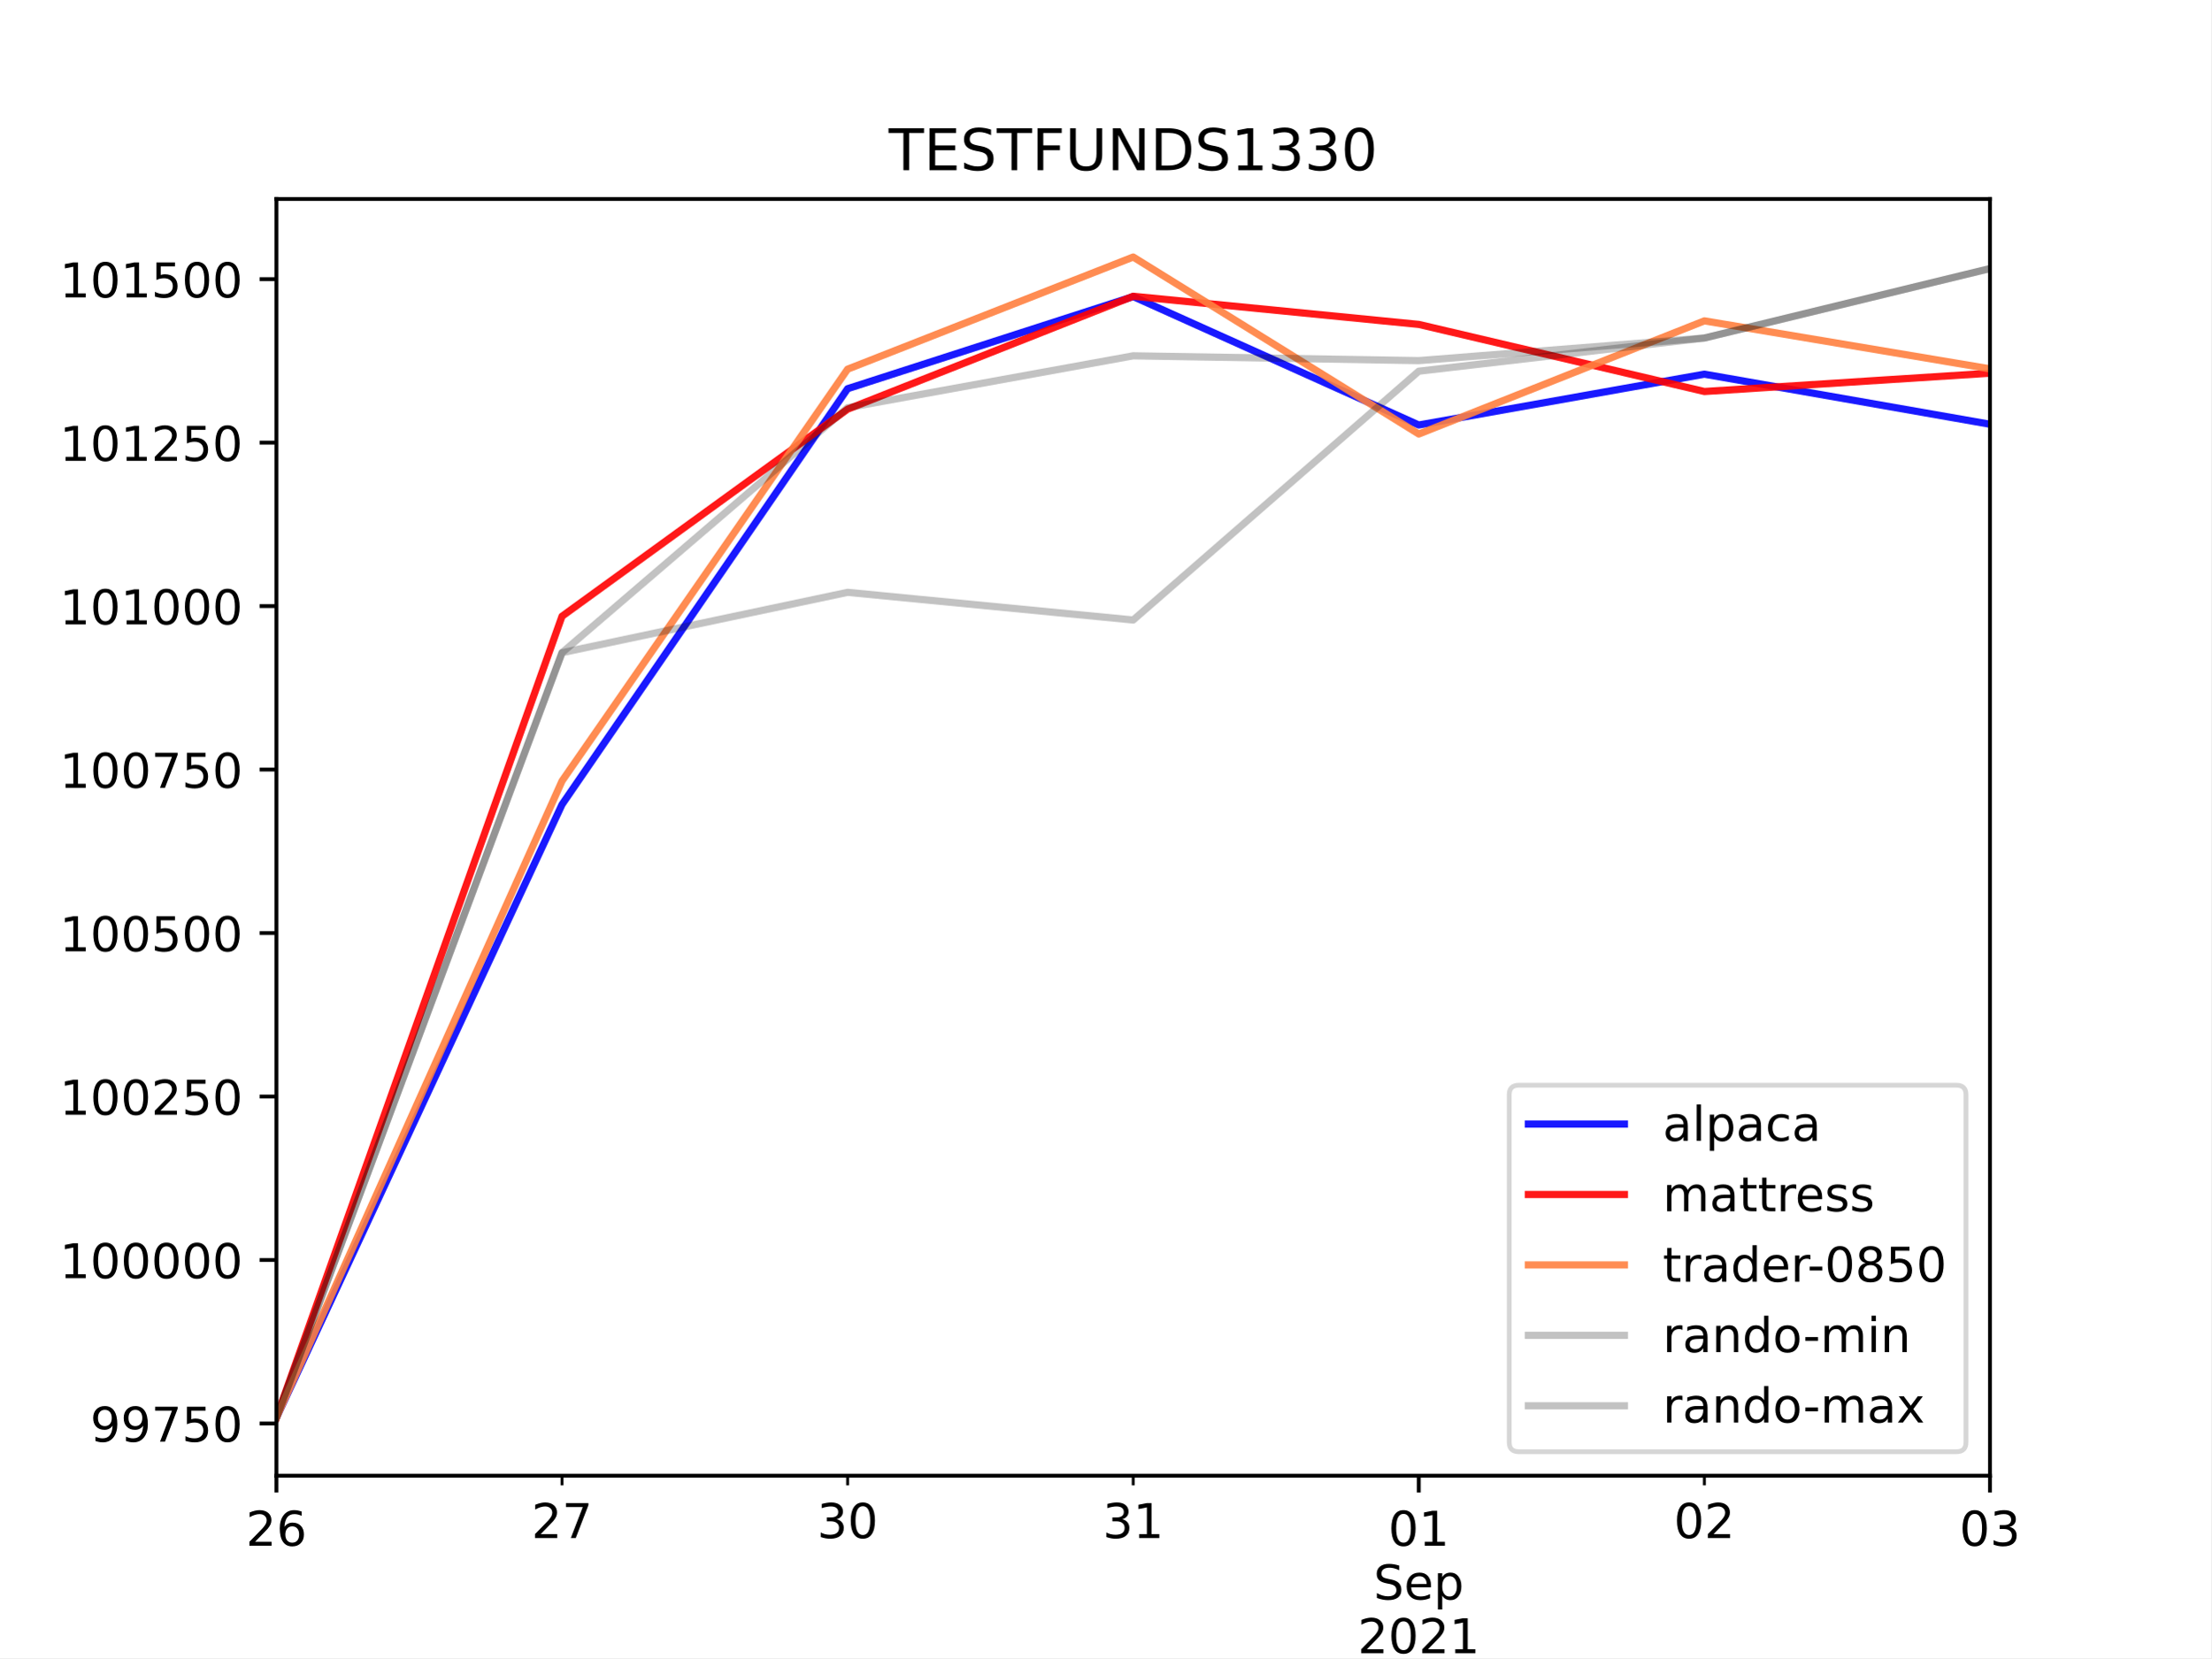
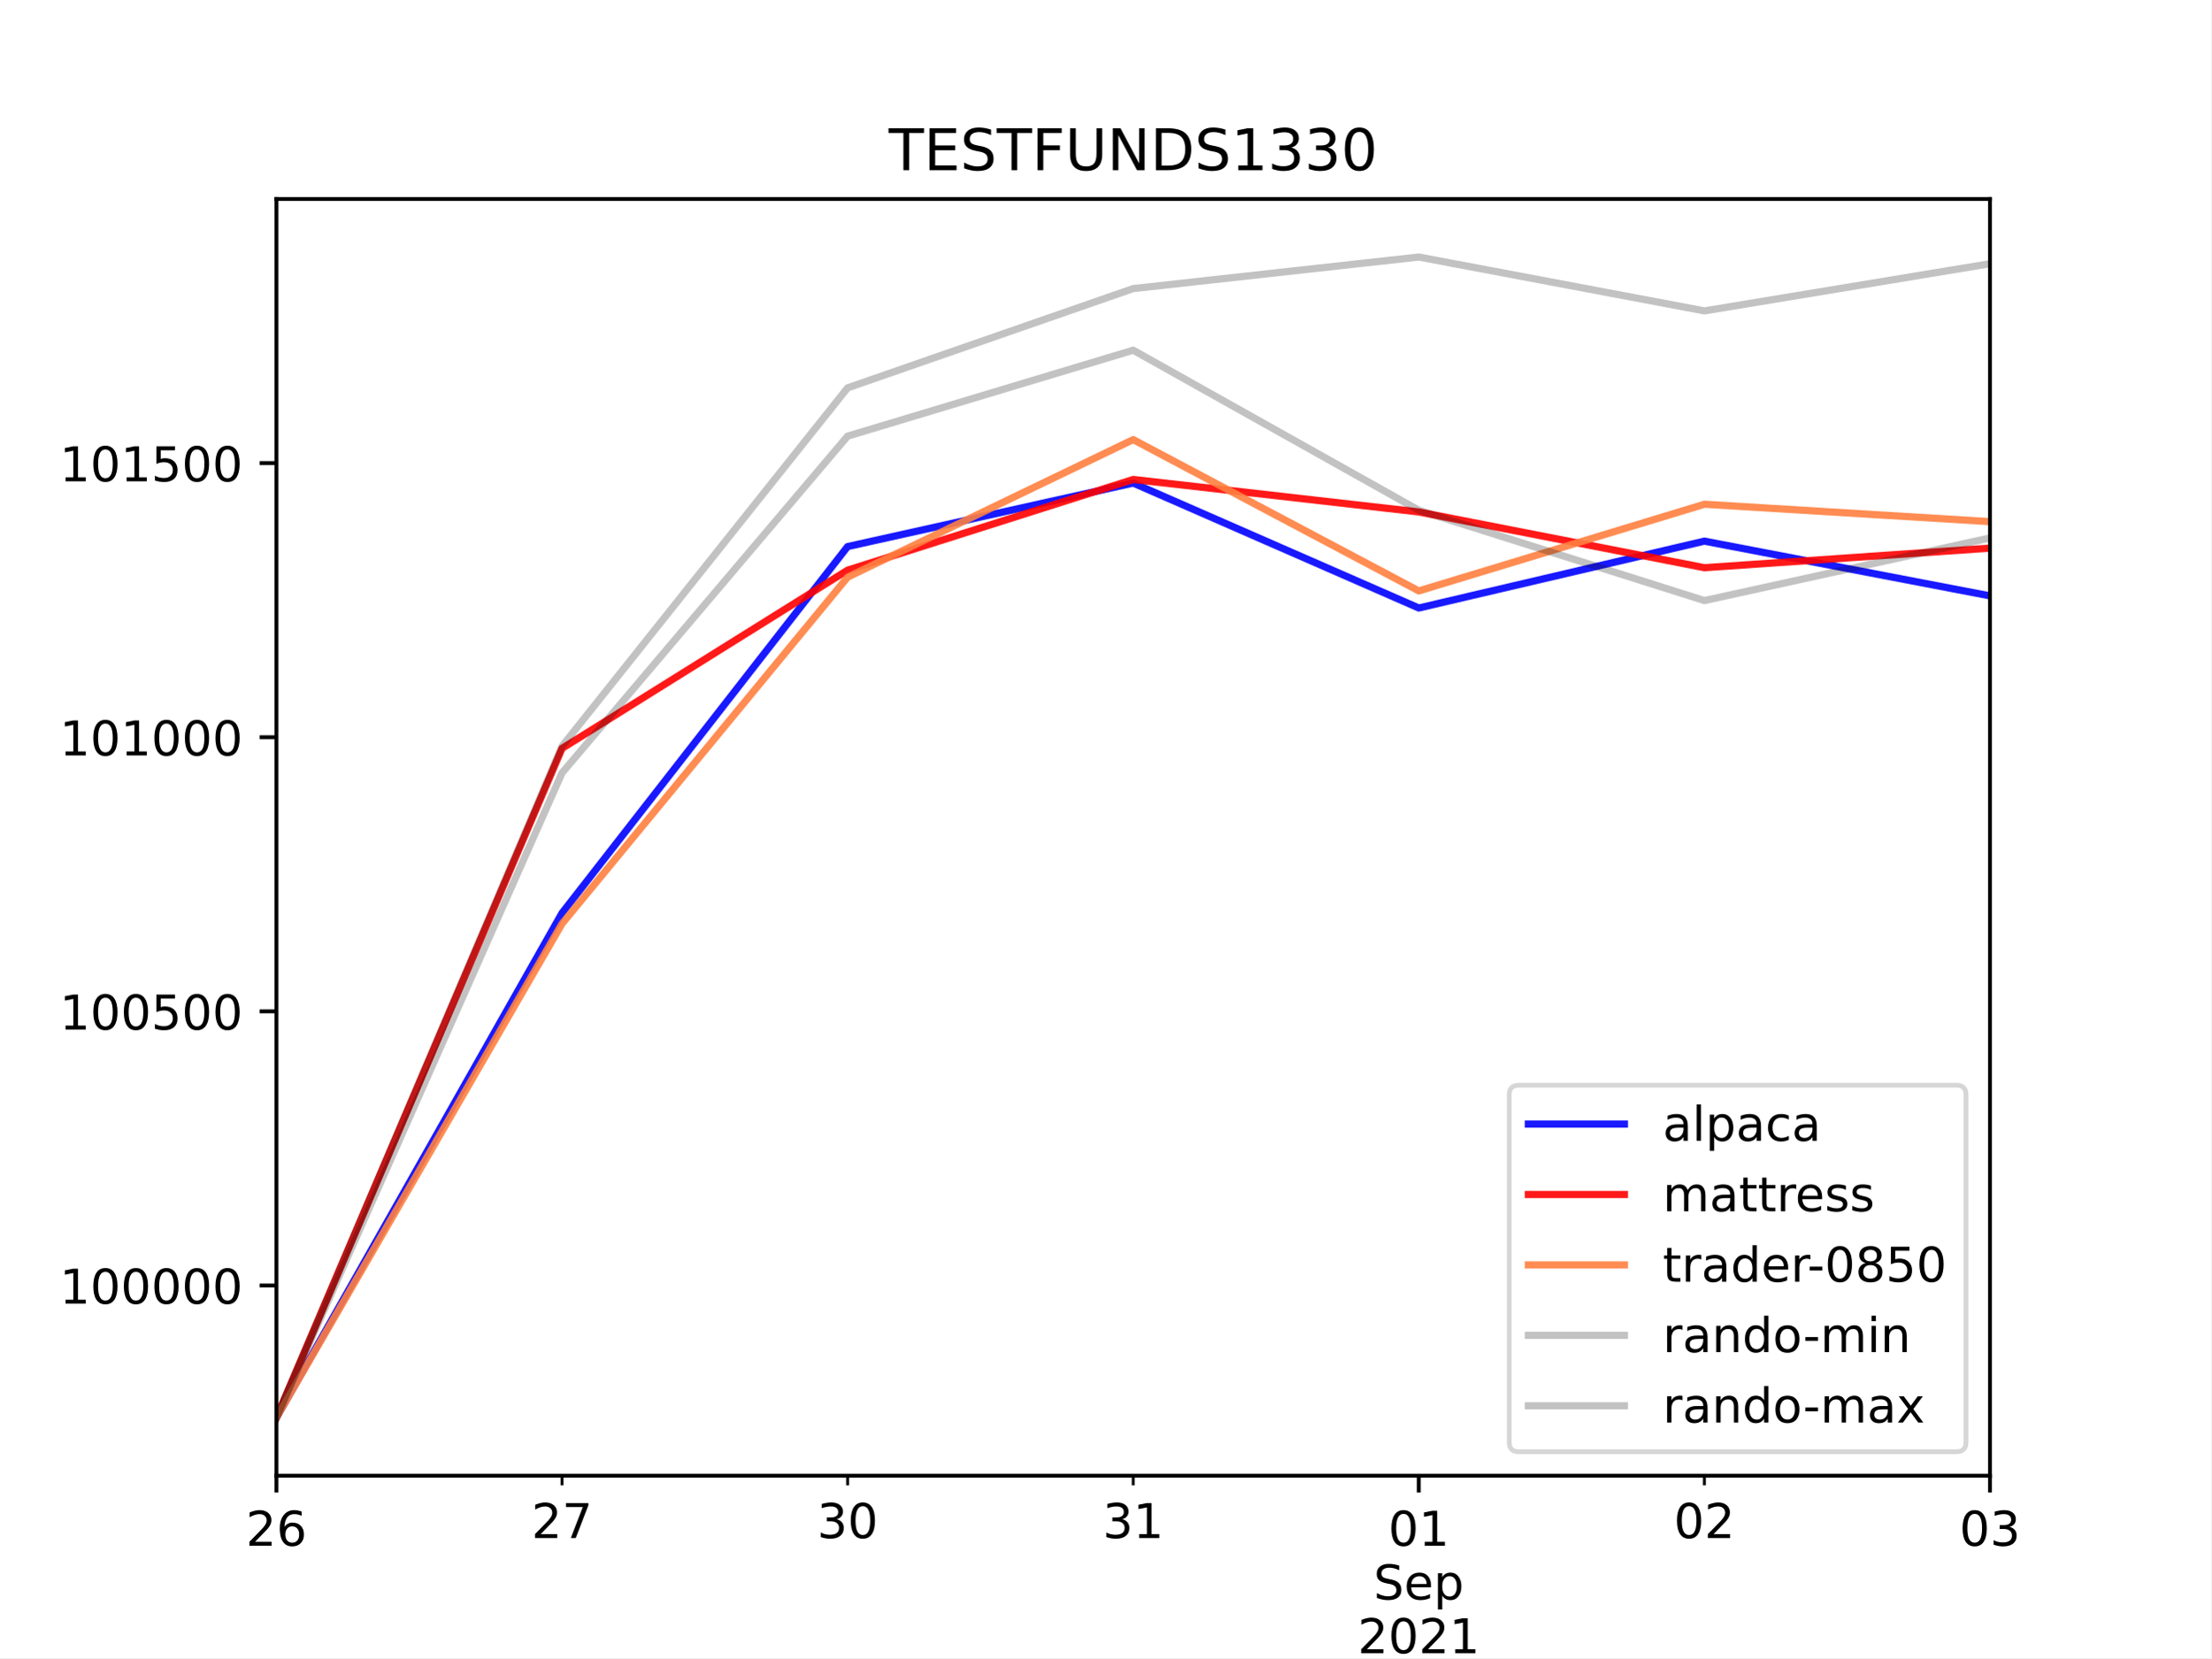
<svg xmlns="http://www.w3.org/2000/svg" xmlns:xlink="http://www.w3.org/1999/xlink" height="345.6pt" version="1.1" viewBox="0 0 460.8 345.6" width="460.8pt">
  <defs>
    <style type="text/css">*{stroke-linecap:butt;stroke-linejoin:round;}</style>
  </defs>
  <g id="figure_1">
    <g id="patch_1">
      <path d="M 0 345.6  L 460.8 345.6  L 460.8 0  L 0 0  z " style="fill:#ffffff;" />
    </g>
    <g id="axes_1">
      <g id="patch_2">
        <path d="M 57.6 307.584  L 414.72 307.584  L 414.72 41.472  L 57.6 41.472  z " style="fill:#ffffff;" />
      </g>
      <g id="matplotlib.axis_1">
        <g id="xtick_1">
          <g id="line2d_1">
            <defs>
-               <path d="M 0 0  L 0 3.5  " id="m2e2a3df86b" style="stroke:#000000;stroke-width:0.8;" />
-             </defs>
-             <g>
-               <use style="stroke:#000000;stroke-width:0.8;" x="57.6" xlink:href="#m2e2a3df86b" y="307.584" />
+               <path d="M 0 0  L 0 3.5  " id="m2df40cc0be" style="stroke:#000000;stroke-width:0.8;" />
+             </defs>
+             <g>
+               <use style="stroke:#000000;stroke-width:0.8;" x="57.6" xlink:href="#m2df40cc0be" y="307.584" />
            </g>
          </g>
          <g id="text_1">
            <g transform="translate(51.2375 322.1824)scale(0.1 -0.1)">
              <defs>
                <path d="M 1228 531  L 3431 531  L 3431 0  L 469 0  L 469 531  Q 828 903 1448 1529  Q 2069 2156 2228 2338  Q 2531 2678 2651 2914  Q 2772 3150 2772 3378  Q 2772 3750 2511 3984  Q 2250 4219 1831 4219  Q 1534 4219 1204 4116  Q 875 4013 500 3803  L 500 4441  Q 881 4594 1212 4672  Q 1544 4750 1819 4750  Q 2544 4750 2975 4387  Q 3406 4025 3406 3419  Q 3406 3131 3298 2873  Q 3191 2616 2906 2266  Q 2828 2175 2409 1742  Q 1991 1309 1228 531  z " id="DejaVuSans-32" transform="scale(0.015625)" />
                <path d="M 2113 2584  Q 1688 2584 1439 2293  Q 1191 2003 1191 1497  Q 1191 994 1439 701  Q 1688 409 2113 409  Q 2538 409 2786 701  Q 3034 994 3034 1497  Q 3034 2003 2786 2293  Q 2538 2584 2113 2584  z M 3366 4563  L 3366 3988  Q 3128 4100 2886 4159  Q 2644 4219 2406 4219  Q 1781 4219 1451 3797  Q 1122 3375 1075 2522  Q 1259 2794 1537 2939  Q 1816 3084 2150 3084  Q 2853 3084 3261 2657  Q 3669 2231 3669 1497  Q 3669 778 3244 343  Q 2819 -91 2113 -91  Q 1303 -91 875 529  Q 447 1150 447 2328  Q 447 3434 972 4092  Q 1497 4750 2381 4750  Q 2619 4750 2861 4703  Q 3103 4656 3366 4563  z " id="DejaVuSans-36" transform="scale(0.015625)" />
              </defs>
              <use xlink:href="#DejaVuSans-32" />
              <use x="63.623" xlink:href="#DejaVuSans-36" />
            </g>
          </g>
        </g>
        <g id="xtick_2">
          <g id="line2d_2">
            <g>
-               <use style="stroke:#000000;stroke-width:0.8;" x="295.68" xlink:href="#m2e2a3df86b" y="307.584" />
+               <use style="stroke:#000000;stroke-width:0.8;" x="295.68" xlink:href="#m2df40cc0be" y="307.584" />
            </g>
          </g>
          <g id="text_2">
            <g transform="translate(289.3175 322.1824)scale(0.1 -0.1)">
              <defs>
                <path d="M 2034 4250  Q 1547 4250 1301 3770  Q 1056 3291 1056 2328  Q 1056 1369 1301 889  Q 1547 409 2034 409  Q 2525 409 2770 889  Q 3016 1369 3016 2328  Q 3016 3291 2770 3770  Q 2525 4250 2034 4250  z M 2034 4750  Q 2819 4750 3233 4129  Q 3647 3509 3647 2328  Q 3647 1150 3233 529  Q 2819 -91 2034 -91  Q 1250 -91 836 529  Q 422 1150 422 2328  Q 422 3509 836 4129  Q 1250 4750 2034 4750  z " id="DejaVuSans-30" transform="scale(0.015625)" />
                <path d="M 794 531  L 1825 531  L 1825 4091  L 703 3866  L 703 4441  L 1819 4666  L 2450 4666  L 2450 531  L 3481 531  L 3481 0  L 794 0  L 794 531  z " id="DejaVuSans-31" transform="scale(0.015625)" />
              </defs>
              <use xlink:href="#DejaVuSans-30" />
              <use x="63.623" xlink:href="#DejaVuSans-31" />
            </g>
            <g transform="translate(286.255 333.3802)scale(0.1 -0.1)">
              <defs>
                <path d="M 3425 4513  L 3425 3897  Q 3066 4069 2747 4153  Q 2428 4238 2131 4238  Q 1616 4238 1336 4038  Q 1056 3838 1056 3469  Q 1056 3159 1242 3001  Q 1428 2844 1947 2747  L 2328 2669  Q 3034 2534 3370 2195  Q 3706 1856 3706 1288  Q 3706 609 3251 259  Q 2797 -91 1919 -91  Q 1588 -91 1214 -16  Q 841 59 441 206  L 441 856  Q 825 641 1194 531  Q 1563 422 1919 422  Q 2459 422 2753 634  Q 3047 847 3047 1241  Q 3047 1584 2836 1778  Q 2625 1972 2144 2069  L 1759 2144  Q 1053 2284 737 2584  Q 422 2884 422 3419  Q 422 4038 858 4394  Q 1294 4750 2059 4750  Q 2388 4750 2728 4690  Q 3069 4631 3425 4513  z " id="DejaVuSans-53" transform="scale(0.015625)" />
                <path d="M 3597 1894  L 3597 1613  L 953 1613  Q 991 1019 1311 708  Q 1631 397 2203 397  Q 2534 397 2845 478  Q 3156 559 3463 722  L 3463 178  Q 3153 47 2828 -22  Q 2503 -91 2169 -91  Q 1331 -91 842 396  Q 353 884 353 1716  Q 353 2575 817 3079  Q 1281 3584 2069 3584  Q 2775 3584 3186 3129  Q 3597 2675 3597 1894  z M 3022 2063  Q 3016 2534 2758 2815  Q 2500 3097 2075 3097  Q 1594 3097 1305 2825  Q 1016 2553 972 2059  L 3022 2063  z " id="DejaVuSans-65" transform="scale(0.015625)" />
                <path d="M 1159 525  L 1159 -1331  L 581 -1331  L 581 3500  L 1159 3500  L 1159 2969  Q 1341 3281 1617 3432  Q 1894 3584 2278 3584  Q 2916 3584 3314 3078  Q 3713 2572 3713 1747  Q 3713 922 3314 415  Q 2916 -91 2278 -91  Q 1894 -91 1617 61  Q 1341 213 1159 525  z M 3116 1747  Q 3116 2381 2855 2742  Q 2594 3103 2138 3103  Q 1681 3103 1420 2742  Q 1159 2381 1159 1747  Q 1159 1113 1420 752  Q 1681 391 2138 391  Q 2594 391 2855 752  Q 3116 1113 3116 1747  z " id="DejaVuSans-70" transform="scale(0.015625)" />
              </defs>
              <use xlink:href="#DejaVuSans-53" />
              <use x="63.477" xlink:href="#DejaVuSans-65" />
              <use x="125" xlink:href="#DejaVuSans-70" />
            </g>
            <g transform="translate(282.955 344.5781)scale(0.1 -0.1)">
              <use xlink:href="#DejaVuSans-32" />
              <use x="63.623" xlink:href="#DejaVuSans-30" />
              <use x="127.246" xlink:href="#DejaVuSans-32" />
              <use x="190.869" xlink:href="#DejaVuSans-31" />
            </g>
          </g>
        </g>
        <g id="xtick_3">
          <g id="line2d_3">
            <g>
-               <use style="stroke:#000000;stroke-width:0.8;" x="414.72" xlink:href="#m2e2a3df86b" y="307.584" />
+               <use style="stroke:#000000;stroke-width:0.8;" x="414.72" xlink:href="#m2df40cc0be" y="307.584" />
            </g>
          </g>
          <g id="text_3">
            <g transform="translate(408.3575 322.1824)scale(0.1 -0.1)">
              <defs>
                <path d="M 2597 2516  Q 3050 2419 3304 2112  Q 3559 1806 3559 1356  Q 3559 666 3084 287  Q 2609 -91 1734 -91  Q 1441 -91 1130 -33  Q 819 25 488 141  L 488 750  Q 750 597 1062 519  Q 1375 441 1716 441  Q 2309 441 2620 675  Q 2931 909 2931 1356  Q 2931 1769 2642 2001  Q 2353 2234 1838 2234  L 1294 2234  L 1294 2753  L 1863 2753  Q 2328 2753 2575 2939  Q 2822 3125 2822 3475  Q 2822 3834 2567 4026  Q 2313 4219 1838 4219  Q 1578 4219 1281 4162  Q 984 4106 628 3988  L 628 4550  Q 988 4650 1302 4700  Q 1616 4750 1894 4750  Q 2613 4750 3031 4423  Q 3450 4097 3450 3541  Q 3450 3153 3228 2886  Q 3006 2619 2597 2516  z " id="DejaVuSans-33" transform="scale(0.015625)" />
              </defs>
              <use xlink:href="#DejaVuSans-30" />
              <use x="63.623" xlink:href="#DejaVuSans-33" />
            </g>
          </g>
        </g>
        <g id="xtick_4">
          <g id="line2d_4">
            <defs>
-               <path d="M 0 0  L 0 2  " id="m6dea8b5166" style="stroke:#000000;stroke-width:0.6;" />
-             </defs>
-             <g>
-               <use style="stroke:#000000;stroke-width:0.6;" x="117.12" xlink:href="#m6dea8b5166" y="307.584" />
+               <path d="M 0 0  L 0 2  " id="m0d1c516868" style="stroke:#000000;stroke-width:0.6;" />
+             </defs>
+             <g>
+               <use style="stroke:#000000;stroke-width:0.6;" x="117.12" xlink:href="#m0d1c516868" y="307.584" />
            </g>
          </g>
          <g id="text_4">
            <g transform="translate(110.7575 320.5824)scale(0.1 -0.1)">
              <defs>
                <path d="M 525 4666  L 3525 4666  L 3525 4397  L 1831 0  L 1172 0  L 2766 4134  L 525 4134  L 525 4666  z " id="DejaVuSans-37" transform="scale(0.015625)" />
              </defs>
              <use xlink:href="#DejaVuSans-32" />
              <use x="63.623" xlink:href="#DejaVuSans-37" />
            </g>
          </g>
        </g>
        <g id="xtick_5">
          <g id="line2d_5">
            <g>
-               <use style="stroke:#000000;stroke-width:0.6;" x="176.64" xlink:href="#m6dea8b5166" y="307.584" />
+               <use style="stroke:#000000;stroke-width:0.6;" x="176.64" xlink:href="#m0d1c516868" y="307.584" />
            </g>
          </g>
          <g id="text_5">
            <g transform="translate(170.2775 320.5824)scale(0.1 -0.1)">
              <use xlink:href="#DejaVuSans-33" />
              <use x="63.623" xlink:href="#DejaVuSans-30" />
            </g>
          </g>
        </g>
        <g id="xtick_6">
          <g id="line2d_6">
            <g>
-               <use style="stroke:#000000;stroke-width:0.6;" x="236.16" xlink:href="#m6dea8b5166" y="307.584" />
+               <use style="stroke:#000000;stroke-width:0.6;" x="236.16" xlink:href="#m0d1c516868" y="307.584" />
            </g>
          </g>
          <g id="text_6">
            <g transform="translate(229.7975 320.5824)scale(0.1 -0.1)">
              <use xlink:href="#DejaVuSans-33" />
              <use x="63.623" xlink:href="#DejaVuSans-31" />
            </g>
          </g>
        </g>
        <g id="xtick_7">
          <g id="line2d_7">
            <g>
-               <use style="stroke:#000000;stroke-width:0.6;" x="355.2" xlink:href="#m6dea8b5166" y="307.584" />
+               <use style="stroke:#000000;stroke-width:0.6;" x="355.2" xlink:href="#m0d1c516868" y="307.584" />
            </g>
          </g>
          <g id="text_7">
            <g transform="translate(348.8375 320.5824)scale(0.1 -0.1)">
              <use xlink:href="#DejaVuSans-30" />
              <use x="63.623" xlink:href="#DejaVuSans-32" />
            </g>
          </g>
        </g>
        <g id="text_8">
          <g transform="translate(224.885 358.2562)scale(0.1 -0.1)">
            <defs>
              <path d="M 2906 2969  L 2906 4863  L 3481 4863  L 3481 0  L 2906 0  L 2906 525  Q 2725 213 2448 61  Q 2172 -91 1784 -91  Q 1150 -91 751 415  Q 353 922 353 1747  Q 353 2572 751 3078  Q 1150 3584 1784 3584  Q 2172 3584 2448 3432  Q 2725 3281 2906 2969  z M 947 1747  Q 947 1113 1208 752  Q 1469 391 1925 391  Q 2381 391 2643 752  Q 2906 1113 2906 1747  Q 2906 2381 2643 2742  Q 2381 3103 1925 3103  Q 1469 3103 1208 2742  Q 947 2381 947 1747  z " id="DejaVuSans-64" transform="scale(0.015625)" />
              <path d="M 2194 1759  Q 1497 1759 1228 1600  Q 959 1441 959 1056  Q 959 750 1161 570  Q 1363 391 1709 391  Q 2188 391 2477 730  Q 2766 1069 2766 1631  L 2766 1759  L 2194 1759  z M 3341 1997  L 3341 0  L 2766 0  L 2766 531  Q 2569 213 2275 61  Q 1981 -91 1556 -91  Q 1019 -91 701 211  Q 384 513 384 1019  Q 384 1609 779 1909  Q 1175 2209 1959 2209  L 2766 2209  L 2766 2266  Q 2766 2663 2505 2880  Q 2244 3097 1772 3097  Q 1472 3097 1187 3025  Q 903 2953 641 2809  L 641 3341  Q 956 3463 1253 3523  Q 1550 3584 1831 3584  Q 2591 3584 2966 3190  Q 3341 2797 3341 1997  z " id="DejaVuSans-61" transform="scale(0.015625)" />
              <path d="M 1172 4494  L 1172 3500  L 2356 3500  L 2356 3053  L 1172 3053  L 1172 1153  Q 1172 725 1289 603  Q 1406 481 1766 481  L 2356 481  L 2356 0  L 1766 0  Q 1100 0 847 248  Q 594 497 594 1153  L 594 3053  L 172 3053  L 172 3500  L 594 3500  L 594 4494  L 1172 4494  z " id="DejaVuSans-74" transform="scale(0.015625)" />
            </defs>
            <use xlink:href="#DejaVuSans-64" />
            <use x="63.477" xlink:href="#DejaVuSans-61" />
            <use x="124.756" xlink:href="#DejaVuSans-74" />
            <use x="163.965" xlink:href="#DejaVuSans-65" />
          </g>
        </g>
      </g>
      <g id="matplotlib.axis_2">
        <g id="ytick_1">
          <g id="line2d_8">
            <defs>
-               <path d="M 0 0  L -3.5 0  " id="m4d5a51d57b" style="stroke:#000000;stroke-width:0.8;" />
-             </defs>
-             <g>
-               <use style="stroke:#000000;stroke-width:0.8;" x="57.6" xlink:href="#m4d5a51d57b" y="296.695" />
+               <path d="M 0 0  L -3.5 0  " id="m14ab012593" style="stroke:#000000;stroke-width:0.8;" />
+             </defs>
+             <g>
+               <use style="stroke:#000000;stroke-width:0.8;" x="57.6" xlink:href="#m14ab012593" y="267.931" />
            </g>
          </g>
          <g id="text_9">
-             <g transform="translate(18.7875 300.4944)scale(0.1 -0.1)">
-               <defs>
-                 <path d="M 703 97  L 703 672  Q 941 559 1184 500  Q 1428 441 1663 441  Q 2288 441 2617 861  Q 2947 1281 2994 2138  Q 2813 1869 2534 1725  Q 2256 1581 1919 1581  Q 1219 1581 811 2004  Q 403 2428 403 3163  Q 403 3881 828 4315  Q 1253 4750 1959 4750  Q 2769 4750 3195 4129  Q 3622 3509 3622 2328  Q 3622 1225 3098 567  Q 2575 -91 1691 -91  Q 1453 -91 1209 -44  Q 966 3 703 97  z M 1959 2075  Q 2384 2075 2632 2365  Q 2881 2656 2881 3163  Q 2881 3666 2632 3958  Q 2384 4250 1959 4250  Q 1534 4250 1286 3958  Q 1038 3666 1038 3163  Q 1038 2656 1286 2365  Q 1534 2075 1959 2075  z " id="DejaVuSans-39" transform="scale(0.015625)" />
-                 <path d="M 691 4666  L 3169 4666  L 3169 4134  L 1269 4134  L 1269 2991  Q 1406 3038 1543 3061  Q 1681 3084 1819 3084  Q 2600 3084 3056 2656  Q 3513 2228 3513 1497  Q 3513 744 3044 326  Q 2575 -91 1722 -91  Q 1428 -91 1123 -41  Q 819 9 494 109  L 494 744  Q 775 591 1075 516  Q 1375 441 1709 441  Q 2250 441 2565 725  Q 2881 1009 2881 1497  Q 2881 1984 2565 2268  Q 2250 2553 1709 2553  Q 1456 2553 1204 2497  Q 953 2441 691 2322  L 691 4666  z " id="DejaVuSans-35" transform="scale(0.015625)" />
-               </defs>
-               <use xlink:href="#DejaVuSans-39" />
-               <use x="63.623" xlink:href="#DejaVuSans-39" />
-               <use x="127.246" xlink:href="#DejaVuSans-37" />
-               <use x="190.869" xlink:href="#DejaVuSans-35" />
-               <use x="254.492" xlink:href="#DejaVuSans-30" />
-             </g>
-           </g>
-         </g>
-         <g id="ytick_2">
-           <g id="line2d_9">
-             <g>
-               <use style="stroke:#000000;stroke-width:0.8;" x="57.6" xlink:href="#m4d5a51d57b" y="262.622" />
-             </g>
-           </g>
-           <g id="text_10">
-             <g transform="translate(12.425 266.4208)scale(0.1 -0.1)">
+             <g transform="translate(12.425 271.7303)scale(0.1 -0.1)">
              <use xlink:href="#DejaVuSans-31" />
              <use x="63.623" xlink:href="#DejaVuSans-30" />
              <use x="127.246" xlink:href="#DejaVuSans-30" />
              <use x="190.869" xlink:href="#DejaVuSans-30" />
              <use x="254.492" xlink:href="#DejaVuSans-30" />
              <use x="318.115" xlink:href="#DejaVuSans-30" />
            </g>
          </g>
        </g>
-         <g id="ytick_3">
-           <g id="line2d_10">
-             <g>
-               <use style="stroke:#000000;stroke-width:0.8;" x="57.6" xlink:href="#m4d5a51d57b" y="228.548" />
-             </g>
-           </g>
-           <g id="text_11">
-             <g transform="translate(12.425 232.3471)scale(0.1 -0.1)">
-               <use xlink:href="#DejaVuSans-31" />
-               <use x="63.623" xlink:href="#DejaVuSans-30" />
-               <use x="127.246" xlink:href="#DejaVuSans-30" />
-               <use x="190.869" xlink:href="#DejaVuSans-32" />
-               <use x="254.492" xlink:href="#DejaVuSans-35" />
-               <use x="318.115" xlink:href="#DejaVuSans-30" />
-             </g>
-           </g>
-         </g>
-         <g id="ytick_4">
-           <g id="line2d_11">
-             <g>
-               <use style="stroke:#000000;stroke-width:0.8;" x="57.6" xlink:href="#m4d5a51d57b" y="194.474" />
-             </g>
-           </g>
-           <g id="text_12">
-             <g transform="translate(12.425 198.2735)scale(0.1 -0.1)">
+         <g id="ytick_2">
+           <g id="line2d_9">
+             <g>
+               <use style="stroke:#000000;stroke-width:0.8;" x="57.6" xlink:href="#m14ab012593" y="210.793" />
+             </g>
+           </g>
+           <g id="text_10">
+             <g transform="translate(12.425 214.5923)scale(0.1 -0.1)">
+               <defs>
+                 <path d="M 691 4666  L 3169 4666  L 3169 4134  L 1269 4134  L 1269 2991  Q 1406 3038 1543 3061  Q 1681 3084 1819 3084  Q 2600 3084 3056 2656  Q 3513 2228 3513 1497  Q 3513 744 3044 326  Q 2575 -91 1722 -91  Q 1428 -91 1123 -41  Q 819 9 494 109  L 494 744  Q 775 591 1075 516  Q 1375 441 1709 441  Q 2250 441 2565 725  Q 2881 1009 2881 1497  Q 2881 1984 2565 2268  Q 2250 2553 1709 2553  Q 1456 2553 1204 2497  Q 953 2441 691 2322  L 691 4666  z " id="DejaVuSans-35" transform="scale(0.015625)" />
+               </defs>
              <use xlink:href="#DejaVuSans-31" />
              <use x="63.623" xlink:href="#DejaVuSans-30" />
              <use x="127.246" xlink:href="#DejaVuSans-30" />
              <use x="190.869" xlink:href="#DejaVuSans-35" />
              <use x="254.492" xlink:href="#DejaVuSans-30" />
              <use x="318.115" xlink:href="#DejaVuSans-30" />
            </g>
          </g>
        </g>
-         <g id="ytick_5">
-           <g id="line2d_12">
-             <g>
-               <use style="stroke:#000000;stroke-width:0.8;" x="57.6" xlink:href="#m4d5a51d57b" y="160.401" />
-             </g>
-           </g>
-           <g id="text_13">
-             <g transform="translate(12.425 164.1998)scale(0.1 -0.1)">
-               <use xlink:href="#DejaVuSans-31" />
-               <use x="63.623" xlink:href="#DejaVuSans-30" />
-               <use x="127.246" xlink:href="#DejaVuSans-30" />
-               <use x="190.869" xlink:href="#DejaVuSans-37" />
-               <use x="254.492" xlink:href="#DejaVuSans-35" />
-               <use x="318.115" xlink:href="#DejaVuSans-30" />
-             </g>
-           </g>
-         </g>
-         <g id="ytick_6">
-           <g id="line2d_13">
-             <g>
-               <use style="stroke:#000000;stroke-width:0.8;" x="57.6" xlink:href="#m4d5a51d57b" y="126.327" />
-             </g>
-           </g>
-           <g id="text_14">
-             <g transform="translate(12.425 130.1262)scale(0.1 -0.1)">
+         <g id="ytick_3">
+           <g id="line2d_10">
+             <g>
+               <use style="stroke:#000000;stroke-width:0.8;" x="57.6" xlink:href="#m14ab012593" y="153.655" />
+             </g>
+           </g>
+           <g id="text_11">
+             <g transform="translate(12.425 157.4542)scale(0.1 -0.1)">
              <use xlink:href="#DejaVuSans-31" />
              <use x="63.623" xlink:href="#DejaVuSans-30" />
              <use x="127.246" xlink:href="#DejaVuSans-31" />
              <use x="190.869" xlink:href="#DejaVuSans-30" />
              <use x="254.492" xlink:href="#DejaVuSans-30" />
              <use x="318.115" xlink:href="#DejaVuSans-30" />
            </g>
          </g>
        </g>
-         <g id="ytick_7">
-           <g id="line2d_14">
-             <g>
-               <use style="stroke:#000000;stroke-width:0.8;" x="57.6" xlink:href="#m4d5a51d57b" y="92.253" />
-             </g>
-           </g>
-           <g id="text_15">
-             <g transform="translate(12.425 96.05255)scale(0.1 -0.1)">
-               <use xlink:href="#DejaVuSans-31" />
-               <use x="63.623" xlink:href="#DejaVuSans-30" />
-               <use x="127.246" xlink:href="#DejaVuSans-31" />
-               <use x="190.869" xlink:href="#DejaVuSans-32" />
-               <use x="254.492" xlink:href="#DejaVuSans-35" />
-               <use x="318.115" xlink:href="#DejaVuSans-30" />
-             </g>
-           </g>
-         </g>
-         <g id="ytick_8">
-           <g id="line2d_15">
-             <g>
-               <use style="stroke:#000000;stroke-width:0.8;" x="57.6" xlink:href="#m4d5a51d57b" y="58.18" />
-             </g>
-           </g>
-           <g id="text_16">
-             <g transform="translate(12.425 61.97891)scale(0.1 -0.1)">
+         <g id="ytick_4">
+           <g id="line2d_11">
+             <g>
+               <use style="stroke:#000000;stroke-width:0.8;" x="57.6" xlink:href="#m14ab012593" y="96.517" />
+             </g>
+           </g>
+           <g id="text_12">
+             <g transform="translate(12.425 100.3162)scale(0.1 -0.1)">
              <use xlink:href="#DejaVuSans-31" />
              <use x="63.623" xlink:href="#DejaVuSans-30" />
              <use x="127.246" xlink:href="#DejaVuSans-31" />
              <use x="190.869" xlink:href="#DejaVuSans-35" />
              <use x="254.492" xlink:href="#DejaVuSans-30" />
              <use x="318.115" xlink:href="#DejaVuSans-30" />
            </g>
          </g>
        </g>
      </g>
+       <g id="line2d_12">
+         <path clip-path="url(#p9ef687782b)" d="M 57.6 295.488  L 117.12 190.31  L 176.64 113.92  L 236.16 100.68  L 295.68 126.724  L 355.2 112.786  L 414.72 124.196  " style="fill:none;stroke:#0000ff;stroke-linecap:square;stroke-opacity:0.9;stroke-width:1.5;" />
+       </g>
+       <g id="line2d_13">
+         <path clip-path="url(#p9ef687782b)" d="M 57.6 295.488  L 117.12 155.989  L 176.64 118.839  L 236.16 99.93  L 295.68 106.702  L 355.2 118.323  L 414.72 114.245  " style="fill:none;stroke:#ff0000;stroke-linecap:square;stroke-opacity:0.9;stroke-width:1.5;" />
+       </g>
+       <g id="line2d_14">
+         <path clip-path="url(#p9ef687782b)" d="M 57.6 295.488  L 117.12 192.54  L 176.64 120.295  L 236.16 91.623  L 295.68 123.164  L 355.2 105.098  L 414.72 108.724  " style="fill:none;stroke:#ff8040;stroke-linecap:square;stroke-opacity:0.9;stroke-width:1.5;" />
+       </g>
+       <g id="line2d_15">
+         <path clip-path="url(#p9ef687782b)" d="M 57.6 295.488  L 117.12 161.103  L 176.64 90.903  L 236.16 72.985  L 295.68 106.352  L 355.2 125.174  L 414.72 112.12  " style="fill:none;stroke:#0d0d0d;stroke-linecap:square;stroke-opacity:0.25;stroke-width:1.5;" />
+       </g>
      <g id="line2d_16">
-         <path clip-path="url(#p62b18c4f39)" d="M 57.6 295.488  L 117.12 167.688  L 176.64 81.013  L 236.16 61.809  L 295.68 88.578  L 355.2 77.984  L 414.72 88.421  " style="fill:none;stroke:#0000ff;stroke-linecap:square;stroke-opacity:0.9;stroke-width:1.5;" />
-       </g>
-       <g id="line2d_17">
-         <path clip-path="url(#p62b18c4f39)" d="M 57.6 295.488  L 117.12 128.448  L 176.64 85.282  L 236.16 61.742  L 295.68 67.612  L 355.2 81.597  L 414.72 77.781  " style="fill:none;stroke:#ff0000;stroke-linecap:square;stroke-opacity:0.9;stroke-width:1.5;" />
-       </g>
-       <g id="line2d_18">
-         <path clip-path="url(#p62b18c4f39)" d="M 57.6 295.488  L 117.12 162.789  L 176.64 76.944  L 236.16 53.568  L 295.68 90.457  L 355.2 66.87  L 414.72 76.87  " style="fill:none;stroke:#ff8040;stroke-linecap:square;stroke-opacity:0.9;stroke-width:1.5;" />
-       </g>
-       <g id="line2d_19">
-         <path clip-path="url(#p62b18c4f39)" d="M 57.6 295.488  L 117.12 136.038  L 176.64 123.46  L 236.16 129.224  L 295.68 77.362  L 355.2 70.447  L 414.72 55.971  " style="fill:none;stroke:#0d0d0d;stroke-linecap:square;stroke-opacity:0.25;stroke-width:1.5;" />
-       </g>
-       <g id="line2d_20">
-         <path clip-path="url(#p62b18c4f39)" d="M 57.6 295.488  L 117.12 136.038  L 176.64 84.971  L 236.16 74.159  L 295.68 75.157  L 355.2 70.447  L 414.72 55.971  " style="fill:none;stroke:#0d0d0d;stroke-linecap:square;stroke-opacity:0.25;stroke-width:1.5;" />
+         <path clip-path="url(#p9ef687782b)" d="M 57.6 295.488  L 117.12 155.545  L 176.64 80.837  L 236.16 60.145  L 295.68 53.568  L 355.2 64.795  L 414.72 54.961  " style="fill:none;stroke:#0d0d0d;stroke-linecap:square;stroke-opacity:0.25;stroke-width:1.5;" />
      </g>
      <g id="patch_3">
        <path d="M 57.6 307.584  L 57.6 41.472  " style="fill:none;stroke:#000000;stroke-linecap:square;stroke-linejoin:miter;stroke-width:0.8;" />
      </g>
      <g id="patch_4">
        <path d="M 414.72 307.584  L 414.72 41.472  " style="fill:none;stroke:#000000;stroke-linecap:square;stroke-linejoin:miter;stroke-width:0.8;" />
      </g>
      <g id="patch_5">
        <path d="M 57.6 307.584  L 414.72 307.584  " style="fill:none;stroke:#000000;stroke-linecap:square;stroke-linejoin:miter;stroke-width:0.8;" />
      </g>
      <g id="patch_6">
        <path d="M 57.6 41.472  L 414.72 41.472  " style="fill:none;stroke:#000000;stroke-linecap:square;stroke-linejoin:miter;stroke-width:0.8;" />
      </g>
-       <g id="text_17">
+       <g id="text_13">
        <g transform="translate(185.2003 35.472)scale(0.12 -0.12)">
          <defs>
            <path d="M -19 4666  L 3928 4666  L 3928 4134  L 2272 4134  L 2272 0  L 1638 0  L 1638 4134  L -19 4134  L -19 4666  z " id="DejaVuSans-54" transform="scale(0.015625)" />
            <path d="M 628 4666  L 3578 4666  L 3578 4134  L 1259 4134  L 1259 2753  L 3481 2753  L 3481 2222  L 1259 2222  L 1259 531  L 3634 531  L 3634 0  L 628 0  L 628 4666  z " id="DejaVuSans-45" transform="scale(0.015625)" />
            <path d="M 628 4666  L 3309 4666  L 3309 4134  L 1259 4134  L 1259 2759  L 3109 2759  L 3109 2228  L 1259 2228  L 1259 0  L 628 0  L 628 4666  z " id="DejaVuSans-46" transform="scale(0.015625)" />
            <path d="M 556 4666  L 1191 4666  L 1191 1831  Q 1191 1081 1462 751  Q 1734 422 2344 422  Q 2950 422 3222 751  Q 3494 1081 3494 1831  L 3494 4666  L 4128 4666  L 4128 1753  Q 4128 841 3676 375  Q 3225 -91 2344 -91  Q 1459 -91 1007 375  Q 556 841 556 1753  L 556 4666  z " id="DejaVuSans-55" transform="scale(0.015625)" />
            <path d="M 628 4666  L 1478 4666  L 3547 763  L 3547 4666  L 4159 4666  L 4159 0  L 3309 0  L 1241 3903  L 1241 0  L 628 0  L 628 4666  z " id="DejaVuSans-4e" transform="scale(0.015625)" />
            <path d="M 1259 4147  L 1259 519  L 2022 519  Q 2988 519 3436 956  Q 3884 1394 3884 2338  Q 3884 3275 3436 3711  Q 2988 4147 2022 4147  L 1259 4147  z M 628 4666  L 1925 4666  Q 3281 4666 3915 4102  Q 4550 3538 4550 2338  Q 4550 1131 3912 565  Q 3275 0 1925 0  L 628 0  L 628 4666  z " id="DejaVuSans-44" transform="scale(0.015625)" />
          </defs>
          <use xlink:href="#DejaVuSans-54" />
          <use x="61.084" xlink:href="#DejaVuSans-45" />
          <use x="124.268" xlink:href="#DejaVuSans-53" />
          <use x="187.744" xlink:href="#DejaVuSans-54" />
          <use x="248.828" xlink:href="#DejaVuSans-46" />
          <use x="306.348" xlink:href="#DejaVuSans-55" />
          <use x="379.541" xlink:href="#DejaVuSans-4e" />
          <use x="454.346" xlink:href="#DejaVuSans-44" />
          <use x="531.348" xlink:href="#DejaVuSans-53" />
          <use x="594.824" xlink:href="#DejaVuSans-31" />
          <use x="658.447" xlink:href="#DejaVuSans-33" />
          <use x="722.07" xlink:href="#DejaVuSans-33" />
          <use x="785.693" xlink:href="#DejaVuSans-30" />
        </g>
      </g>
      <g id="legend_1">
        <g id="patch_7">
          <path d="M 316.528 302.584  L 407.72 302.584  Q 409.72 302.584 409.72 300.584  L 409.72 228.193  Q 409.72 226.193 407.72 226.193  L 316.528 226.193  Q 314.528 226.193 314.528 228.193  L 314.528 300.584  Q 314.528 302.584 316.528 302.584  z " style="fill:#ffffff;opacity:0.8;stroke:#cccccc;stroke-linejoin:miter;" />
        </g>
-         <g id="line2d_21">
+         <g id="line2d_17">
          <path d="M 318.528 234.292  L 338.528 234.292  " style="fill:none;stroke:#0000ff;stroke-linecap:square;stroke-opacity:0.9;stroke-width:1.5;" />
        </g>
-         <g id="line2d_22" />
-         <g id="text_18">
+         <g id="line2d_18" />
+         <g id="text_14">
          <g transform="translate(346.5278 237.7918)scale(0.1 -0.1)">
            <defs>
              <path d="M 603 4863  L 1178 4863  L 1178 0  L 603 0  L 603 4863  z " id="DejaVuSans-6c" transform="scale(0.015625)" />
              <path d="M 3122 3366  L 3122 2828  Q 2878 2963 2633 3030  Q 2388 3097 2138 3097  Q 1578 3097 1268 2742  Q 959 2388 959 1747  Q 959 1106 1268 751  Q 1578 397 2138 397  Q 2388 397 2633 464  Q 2878 531 3122 666  L 3122 134  Q 2881 22 2623 -34  Q 2366 -91 2075 -91  Q 1284 -91 818 406  Q 353 903 353 1747  Q 353 2603 823 3093  Q 1294 3584 2113 3584  Q 2378 3584 2631 3529  Q 2884 3475 3122 3366  z " id="DejaVuSans-63" transform="scale(0.015625)" />
            </defs>
            <use xlink:href="#DejaVuSans-61" />
            <use x="61.279" xlink:href="#DejaVuSans-6c" />
            <use x="89.062" xlink:href="#DejaVuSans-70" />
            <use x="152.539" xlink:href="#DejaVuSans-61" />
            <use x="213.818" xlink:href="#DejaVuSans-63" />
            <use x="268.799" xlink:href="#DejaVuSans-61" />
          </g>
        </g>
-         <g id="line2d_23">
+         <g id="line2d_19">
          <path d="M 318.528 248.97  L 338.528 248.97  " style="fill:none;stroke:#ff0000;stroke-linecap:square;stroke-opacity:0.9;stroke-width:1.5;" />
        </g>
-         <g id="line2d_24" />
-         <g id="text_19">
+         <g id="line2d_20" />
+         <g id="text_15">
          <g transform="translate(346.5278 252.4699)scale(0.1 -0.1)">
            <defs>
              <path d="M 3328 2828  Q 3544 3216 3844 3400  Q 4144 3584 4550 3584  Q 5097 3584 5394 3201  Q 5691 2819 5691 2113  L 5691 0  L 5113 0  L 5113 2094  Q 5113 2597 4934 2840  Q 4756 3084 4391 3084  Q 3944 3084 3684 2787  Q 3425 2491 3425 1978  L 3425 0  L 2847 0  L 2847 2094  Q 2847 2600 2669 2842  Q 2491 3084 2119 3084  Q 1678 3084 1418 2786  Q 1159 2488 1159 1978  L 1159 0  L 581 0  L 581 3500  L 1159 3500  L 1159 2956  Q 1356 3278 1631 3431  Q 1906 3584 2284 3584  Q 2666 3584 2933 3390  Q 3200 3197 3328 2828  z " id="DejaVuSans-6d" transform="scale(0.015625)" />
              <path d="M 2631 2963  Q 2534 3019 2420 3045  Q 2306 3072 2169 3072  Q 1681 3072 1420 2755  Q 1159 2438 1159 1844  L 1159 0  L 581 0  L 581 3500  L 1159 3500  L 1159 2956  Q 1341 3275 1631 3429  Q 1922 3584 2338 3584  Q 2397 3584 2469 3576  Q 2541 3569 2628 3553  L 2631 2963  z " id="DejaVuSans-72" transform="scale(0.015625)" />
              <path d="M 2834 3397  L 2834 2853  Q 2591 2978 2328 3040  Q 2066 3103 1784 3103  Q 1356 3103 1142 2972  Q 928 2841 928 2578  Q 928 2378 1081 2264  Q 1234 2150 1697 2047  L 1894 2003  Q 2506 1872 2764 1633  Q 3022 1394 3022 966  Q 3022 478 2636 193  Q 2250 -91 1575 -91  Q 1294 -91 989 -36  Q 684 19 347 128  L 347 722  Q 666 556 975 473  Q 1284 391 1588 391  Q 1994 391 2212 530  Q 2431 669 2431 922  Q 2431 1156 2273 1281  Q 2116 1406 1581 1522  L 1381 1569  Q 847 1681 609 1914  Q 372 2147 372 2553  Q 372 3047 722 3315  Q 1072 3584 1716 3584  Q 2034 3584 2315 3537  Q 2597 3491 2834 3397  z " id="DejaVuSans-73" transform="scale(0.015625)" />
            </defs>
            <use xlink:href="#DejaVuSans-6d" />
            <use x="97.412" xlink:href="#DejaVuSans-61" />
            <use x="158.691" xlink:href="#DejaVuSans-74" />
            <use x="197.9" xlink:href="#DejaVuSans-74" />
            <use x="237.109" xlink:href="#DejaVuSans-72" />
            <use x="275.973" xlink:href="#DejaVuSans-65" />
            <use x="337.496" xlink:href="#DejaVuSans-73" />
            <use x="389.596" xlink:href="#DejaVuSans-73" />
          </g>
        </g>
-         <g id="line2d_25">
+         <g id="line2d_21">
          <path d="M 318.528 263.648  L 338.528 263.648  " style="fill:none;stroke:#ff8040;stroke-linecap:square;stroke-opacity:0.9;stroke-width:1.5;" />
        </g>
-         <g id="line2d_26" />
-         <g id="text_20">
+         <g id="line2d_22" />
+         <g id="text_16">
          <g transform="translate(346.5278 267.1481)scale(0.1 -0.1)">
            <defs>
              <path d="M 313 2009  L 1997 2009  L 1997 1497  L 313 1497  L 313 2009  z " id="DejaVuSans-2d" transform="scale(0.015625)" />
              <path d="M 2034 2216  Q 1584 2216 1326 1975  Q 1069 1734 1069 1313  Q 1069 891 1326 650  Q 1584 409 2034 409  Q 2484 409 2743 651  Q 3003 894 3003 1313  Q 3003 1734 2745 1975  Q 2488 2216 2034 2216  z M 1403 2484  Q 997 2584 770 2862  Q 544 3141 544 3541  Q 544 4100 942 4425  Q 1341 4750 2034 4750  Q 2731 4750 3128 4425  Q 3525 4100 3525 3541  Q 3525 3141 3298 2862  Q 3072 2584 2669 2484  Q 3125 2378 3379 2068  Q 3634 1759 3634 1313  Q 3634 634 3220 271  Q 2806 -91 2034 -91  Q 1263 -91 848 271  Q 434 634 434 1313  Q 434 1759 690 2068  Q 947 2378 1403 2484  z M 1172 3481  Q 1172 3119 1398 2916  Q 1625 2713 2034 2713  Q 2441 2713 2670 2916  Q 2900 3119 2900 3481  Q 2900 3844 2670 4047  Q 2441 4250 2034 4250  Q 1625 4250 1398 4047  Q 1172 3844 1172 3481  z " id="DejaVuSans-38" transform="scale(0.015625)" />
            </defs>
            <use xlink:href="#DejaVuSans-74" />
            <use x="39.209" xlink:href="#DejaVuSans-72" />
            <use x="80.322" xlink:href="#DejaVuSans-61" />
            <use x="141.602" xlink:href="#DejaVuSans-64" />
            <use x="205.078" xlink:href="#DejaVuSans-65" />
            <use x="266.602" xlink:href="#DejaVuSans-72" />
            <use x="301.34" xlink:href="#DejaVuSans-2d" />
            <use x="337.424" xlink:href="#DejaVuSans-30" />
            <use x="401.047" xlink:href="#DejaVuSans-38" />
            <use x="464.67" xlink:href="#DejaVuSans-35" />
            <use x="528.293" xlink:href="#DejaVuSans-30" />
          </g>
        </g>
-         <g id="line2d_27">
+         <g id="line2d_23">
          <path d="M 318.528 278.326  L 338.528 278.326  " style="fill:none;stroke:#0d0d0d;stroke-linecap:square;stroke-opacity:0.25;stroke-width:1.5;" />
        </g>
-         <g id="line2d_28" />
-         <g id="text_21">
+         <g id="line2d_24" />
+         <g id="text_17">
          <g transform="translate(346.5278 281.8262)scale(0.1 -0.1)">
            <defs>
              <path d="M 3513 2113  L 3513 0  L 2938 0  L 2938 2094  Q 2938 2591 2744 2837  Q 2550 3084 2163 3084  Q 1697 3084 1428 2787  Q 1159 2491 1159 1978  L 1159 0  L 581 0  L 581 3500  L 1159 3500  L 1159 2956  Q 1366 3272 1645 3428  Q 1925 3584 2291 3584  Q 2894 3584 3203 3211  Q 3513 2838 3513 2113  z " id="DejaVuSans-6e" transform="scale(0.015625)" />
              <path d="M 1959 3097  Q 1497 3097 1228 2736  Q 959 2375 959 1747  Q 959 1119 1226 758  Q 1494 397 1959 397  Q 2419 397 2687 759  Q 2956 1122 2956 1747  Q 2956 2369 2687 2733  Q 2419 3097 1959 3097  z M 1959 3584  Q 2709 3584 3137 3096  Q 3566 2609 3566 1747  Q 3566 888 3137 398  Q 2709 -91 1959 -91  Q 1206 -91 779 398  Q 353 888 353 1747  Q 353 2609 779 3096  Q 1206 3584 1959 3584  z " id="DejaVuSans-6f" transform="scale(0.015625)" />
              <path d="M 603 3500  L 1178 3500  L 1178 0  L 603 0  L 603 3500  z M 603 4863  L 1178 4863  L 1178 4134  L 603 4134  L 603 4863  z " id="DejaVuSans-69" transform="scale(0.015625)" />
            </defs>
            <use xlink:href="#DejaVuSans-72" />
            <use x="41.113" xlink:href="#DejaVuSans-61" />
            <use x="102.393" xlink:href="#DejaVuSans-6e" />
            <use x="165.771" xlink:href="#DejaVuSans-64" />
            <use x="229.248" xlink:href="#DejaVuSans-6f" />
            <use x="292.305" xlink:href="#DejaVuSans-2d" />
            <use x="328.389" xlink:href="#DejaVuSans-6d" />
            <use x="425.801" xlink:href="#DejaVuSans-69" />
            <use x="453.584" xlink:href="#DejaVuSans-6e" />
          </g>
        </g>
-         <g id="line2d_29">
+         <g id="line2d_25">
          <path d="M 318.528 293.004  L 338.528 293.004  " style="fill:none;stroke:#0d0d0d;stroke-linecap:square;stroke-opacity:0.25;stroke-width:1.5;" />
        </g>
-         <g id="line2d_30" />
-         <g id="text_22">
+         <g id="line2d_26" />
+         <g id="text_18">
          <g transform="translate(346.5278 296.5043)scale(0.1 -0.1)">
            <defs>
              <path d="M 3513 3500  L 2247 1797  L 3578 0  L 2900 0  L 1881 1375  L 863 0  L 184 0  L 1544 1831  L 300 3500  L 978 3500  L 1906 2253  L 2834 3500  L 3513 3500  z " id="DejaVuSans-78" transform="scale(0.015625)" />
            </defs>
            <use xlink:href="#DejaVuSans-72" />
            <use x="41.113" xlink:href="#DejaVuSans-61" />
            <use x="102.393" xlink:href="#DejaVuSans-6e" />
            <use x="165.771" xlink:href="#DejaVuSans-64" />
            <use x="229.248" xlink:href="#DejaVuSans-6f" />
            <use x="292.305" xlink:href="#DejaVuSans-2d" />
            <use x="328.389" xlink:href="#DejaVuSans-6d" />
            <use x="425.801" xlink:href="#DejaVuSans-61" />
            <use x="487.08" xlink:href="#DejaVuSans-78" />
          </g>
        </g>
      </g>
    </g>
  </g>
  <defs>
-     <clipPath id="p62b18c4f39">
+     <clipPath id="p9ef687782b">
      <rect height="266.112" width="357.12" x="57.6" y="41.472" />
    </clipPath>
  </defs>
</svg>
